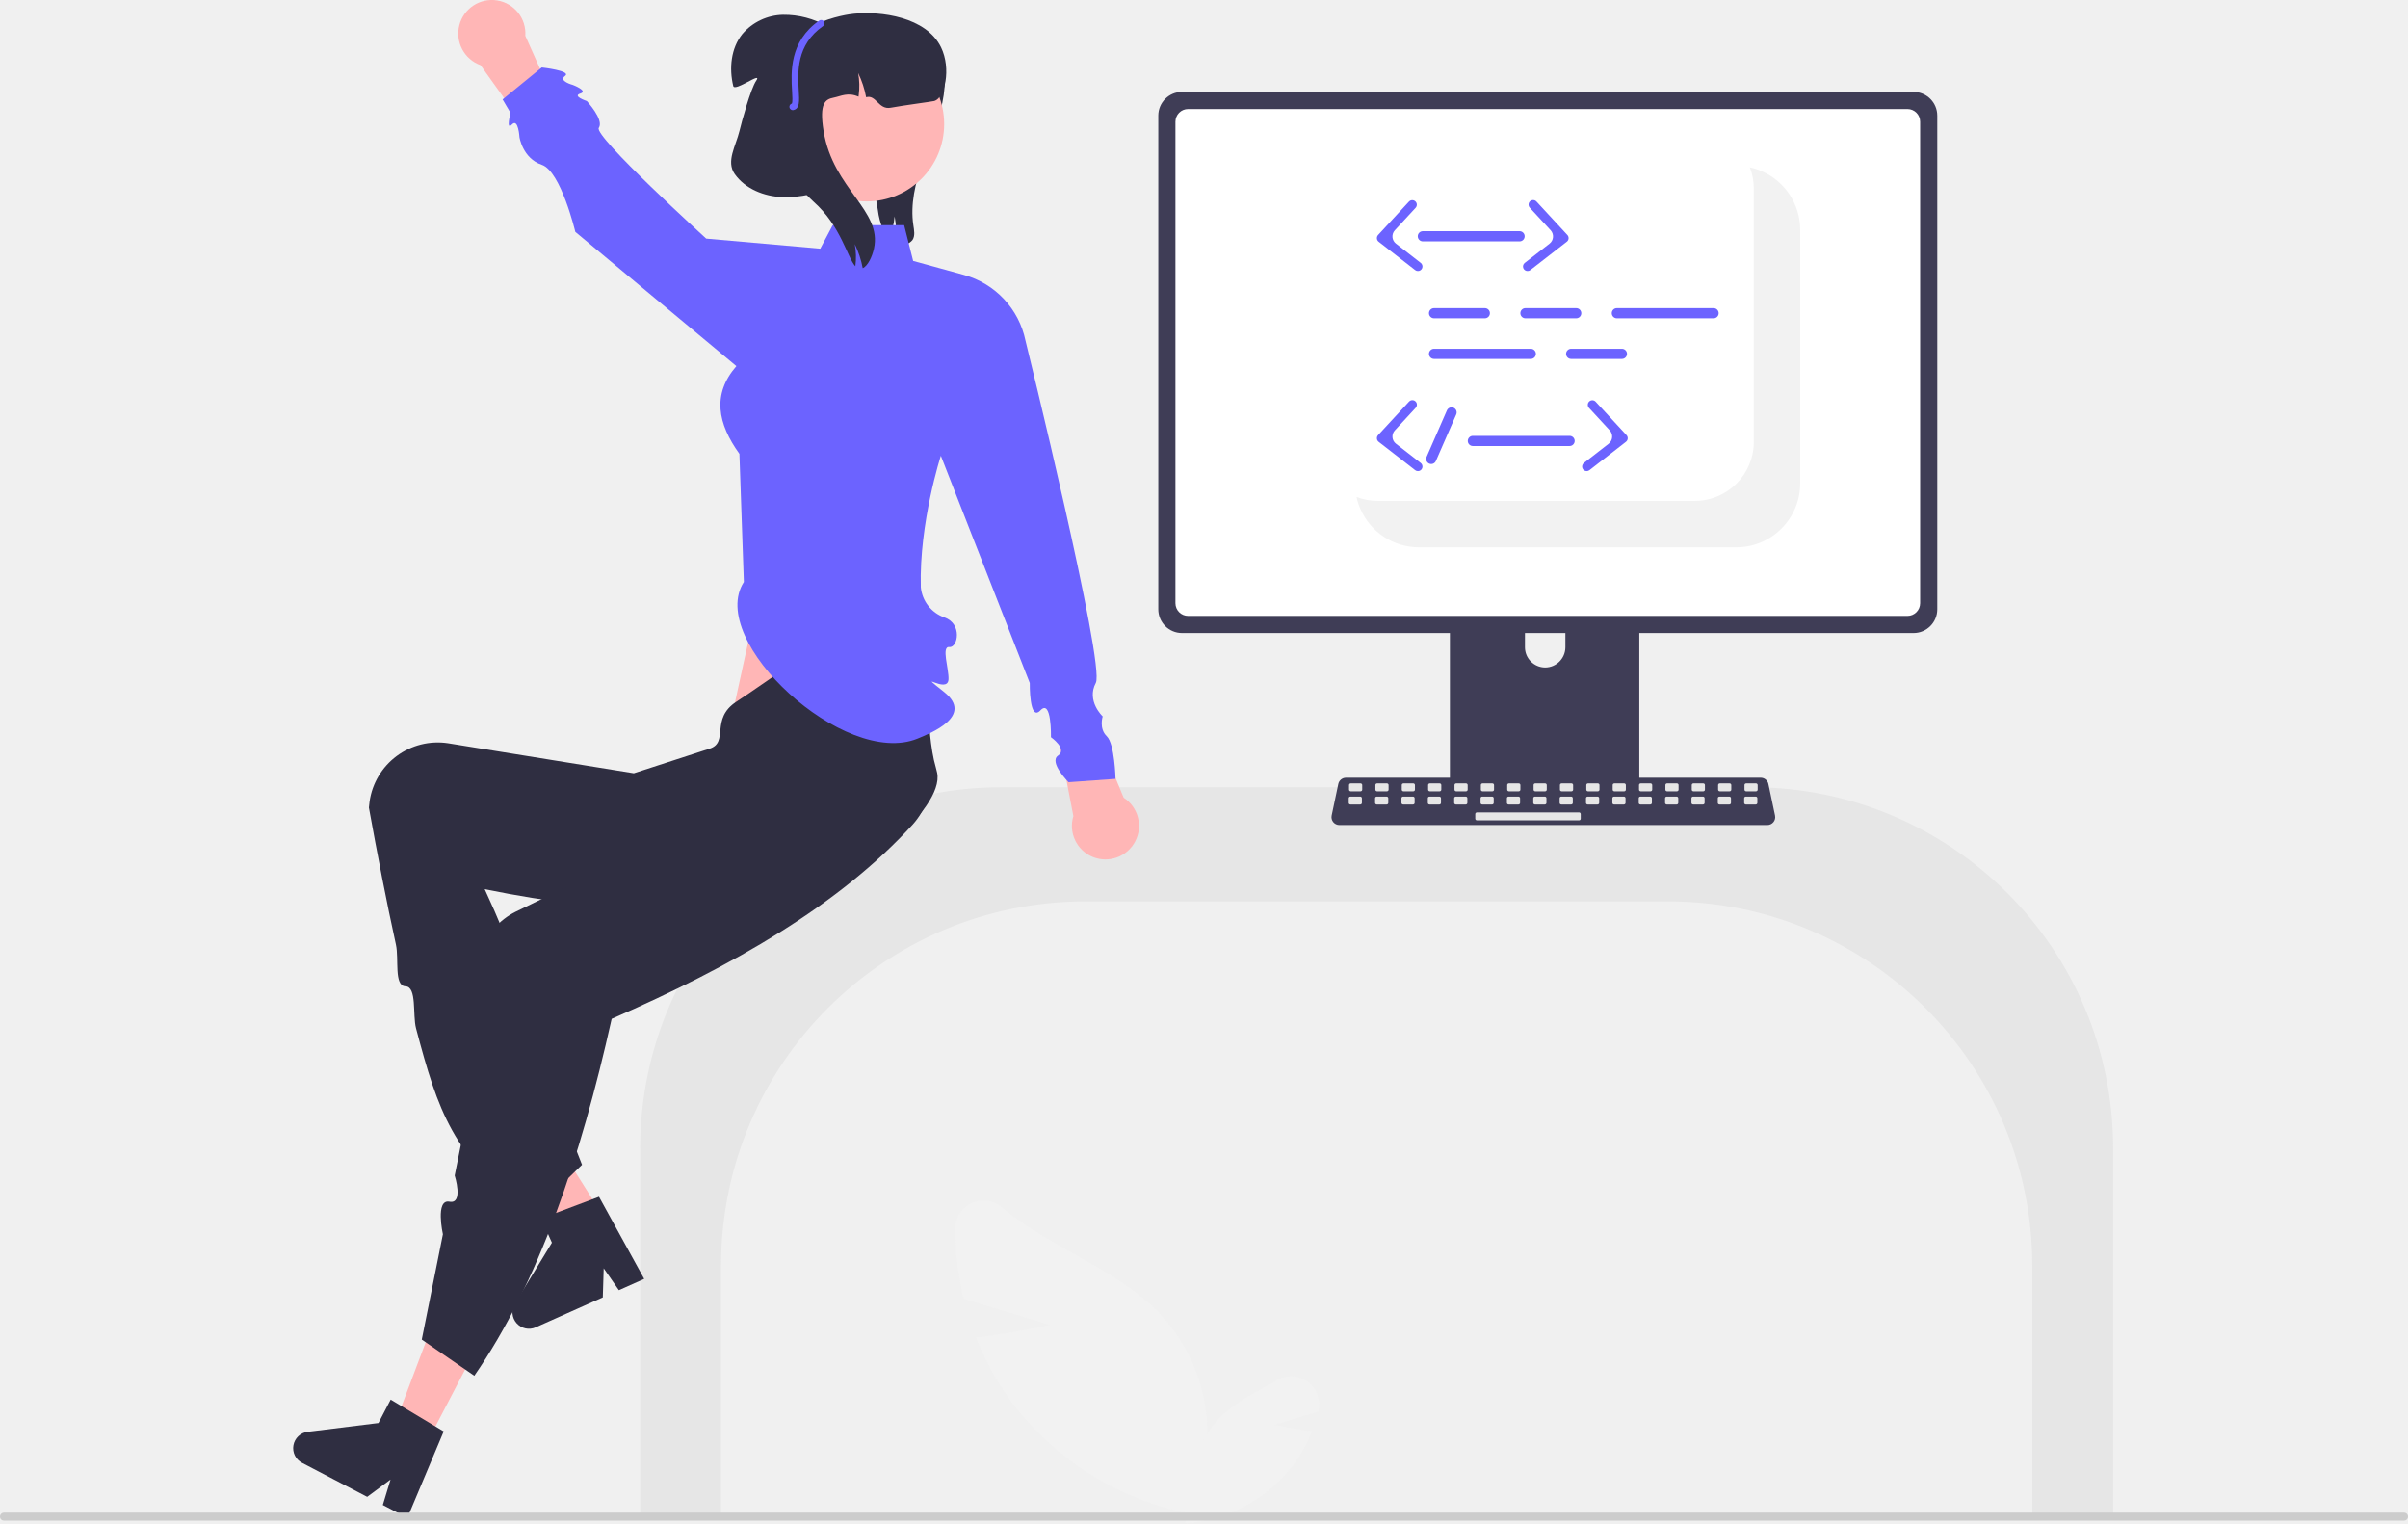
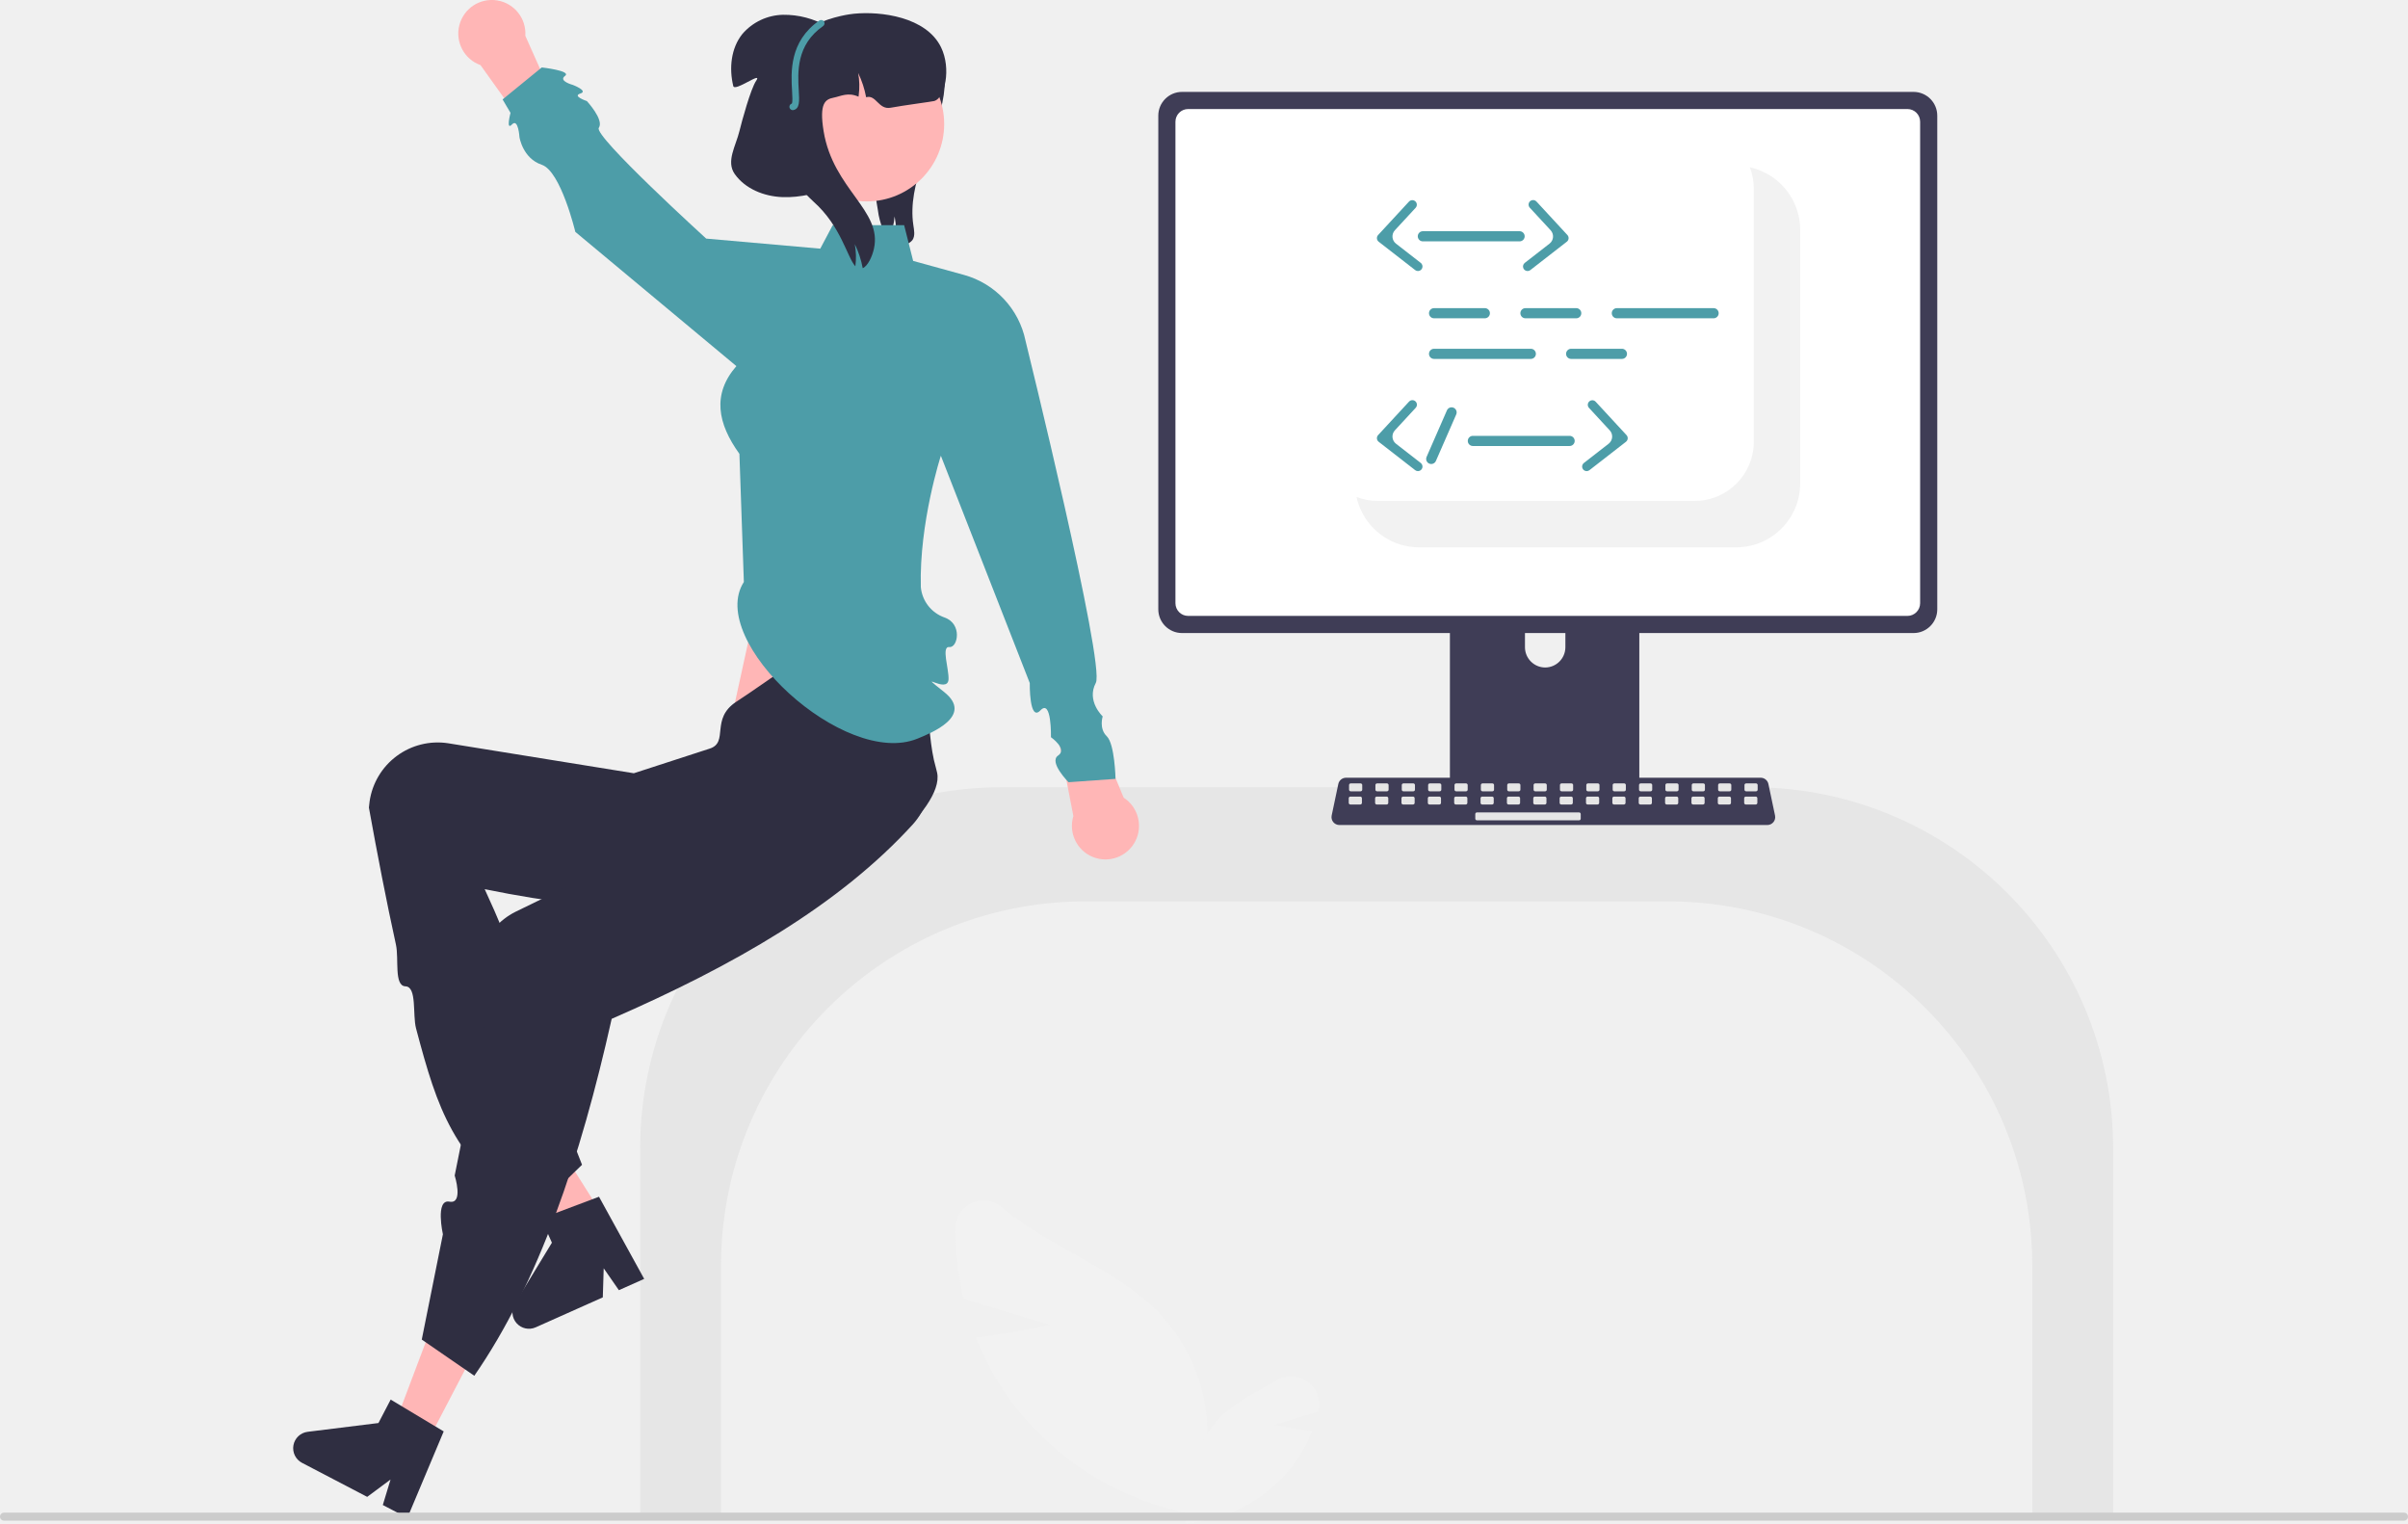
<svg xmlns="http://www.w3.org/2000/svg" data-name="Layer 1" width="717.67" height="453.964" viewBox="0 0 717.67 453.964">
  <path d="M527.601,309.438a3.827,3.827,0,0,1-4.314,1.257,5.829,5.829,0,0,1-.679-.248,28.826,28.826,0,0,0-.367-7.989,21.362,21.362,0,0,1-1.64,6.57,8.911,8.911,0,0,1-1.76-2.513,22.425,22.425,0,0,1-1.603-6.046c-1.204-7.088-2.393-14.462-.428-21.389,2.879-10.119,11.957-17.393,15.749-27.211l1.868-1.677c3.198,5.445,3.339,12.212,2.036,18.387-1.297,6.187-3.909,11.994-5.975,17.96s-3.613,12.313-2.655,18.556C528.054,306.566,528.39,308.181,527.601,309.438Z" transform="translate(-255.6148 -237.9612)" fill="#2f2e41" />
  <polygon points="230.469 157.098 218.295 212.779 271.469 230.098 263.65 157.098 230.469 157.098" fill="#ffb6b6" />
  <path d="M861.314,690.559h24.096V580.09A107.653,107.653,0,0,0,777.879,472.559H553.94A107.653,107.653,0,0,0,446.41,580.09V690.559h24.096V615.09A108.654,108.654,0,0,1,579.036,506.559H752.783A108.654,108.654,0,0,1,861.314,615.09Z" transform="translate(-255.6148 -237.9612)" fill="#e6e6e6" />
  <path d="M568.509,632.767l-25.68-7.775a88.484,88.484,0,0,1-2.509-20.963,8.399,8.399,0,0,1,13.815-6.355c13.773,11.814,33.948,18.118,46.968,31.58a52.073,52.073,0,0,1,13.888,42.946l5.621,18.181a87.259,87.259,0,0,1-63.977-35.285,84.287,84.287,0,0,1-10.122-18.565C557.405,635.296,568.509,632.767,568.509,632.767Z" transform="translate(-255.6148 -237.9612)" fill="#f2f2f2" />
  <path d="M635.438,662.54l13.098-3.966q.025-.104.05-.209a8.409,8.409,0,0,0-12.483-9.094c-5.946,3.532-12.548,6.573-17.289,11.476a26.559,26.559,0,0,0-7.083,21.904l-2.867,9.273a44.505,44.505,0,0,0,32.63-17.996,42.989,42.989,0,0,0,5.162-9.469C641.101,663.83,635.438,662.54,635.438,662.54Z" transform="translate(-255.6148 -237.9612)" fill="#f2f2f2" />
  <path d="M741.463,391.091H690.458a2.721,2.721,0,0,0-2.717,2.724v80.574h56.447V393.815A2.723,2.723,0,0,0,741.463,391.091Zm-25.331,45.781a6.051,6.051,0,0,1-6.023-6.023v-9.293a6.023,6.023,0,0,1,12.046,0v9.293a6.051,6.051,0,0,1-6.023,6.023Z" transform="translate(-255.6148 -237.9612)" fill="#3f3d56" />
  <path d="M825.924,265.347H607.895a7.078,7.078,0,0,0-7.066,7.066V419.54a7.073,7.073,0,0,0,7.066,7.066h218.029a7.073,7.073,0,0,0,7.066-7.066V272.413A7.078,7.078,0,0,0,825.924,265.347Z" transform="translate(-255.6148 -237.9612)" fill="#3f3d56" />
  <path d="M824.104,270.45H609.717a3.787,3.787,0,0,0-3.779,3.787V417.718a3.786,3.786,0,0,0,3.779,3.779H824.104a3.786,3.786,0,0,0,3.779-3.779V274.237A3.787,3.787,0,0,0,824.104,270.45Z" transform="translate(-255.6148 -237.9612)" fill="#fff" />
  <path d="M687.565,471.812v7.774a1.523,1.523,0,0,0,1.52,1.52h53.758a1.527,1.527,0,0,0,1.52-1.52V471.812Z" transform="translate(-255.6148 -237.9612)" fill="#3f3d56" />
  <path d="M782.345,483.811H654.796a2.346,2.346,0,0,1-2.296-2.83l1.979-9.4a2.356,2.356,0,0,1,2.296-1.863H780.366a2.356,2.356,0,0,1,2.296,1.863l1.979,9.4a2.346,2.346,0,0,1-2.296,2.83Z" transform="translate(-255.6148 -237.9612)" fill="#3f3d56" />
  <rect x="402.066" y="233.45" width="3.928" height="2.357" rx="0.488" fill="#e6e6e6" />
  <rect x="409.923" y="233.45" width="3.928" height="2.357" rx="0.488" fill="#e6e6e6" />
  <rect x="417.779" y="233.45" width="3.928" height="2.357" rx="0.488" fill="#e6e6e6" />
  <rect x="425.636" y="233.45" width="3.928" height="2.357" rx="0.488" fill="#e6e6e6" />
  <rect x="433.493" y="233.45" width="3.928" height="2.357" rx="0.488" fill="#e6e6e6" />
  <rect x="441.35" y="233.45" width="3.928" height="2.357" rx="0.488" fill="#e6e6e6" />
  <rect x="449.207" y="233.45" width="3.928" height="2.357" rx="0.488" fill="#e6e6e6" />
  <rect x="457.063" y="233.45" width="3.928" height="2.357" rx="0.488" fill="#e6e6e6" />
  <rect x="464.92" y="233.45" width="3.928" height="2.357" rx="0.488" fill="#e6e6e6" />
  <rect x="472.777" y="233.45" width="3.928" height="2.357" rx="0.488" fill="#e6e6e6" />
  <rect x="480.634" y="233.45" width="3.928" height="2.357" rx="0.488" fill="#e6e6e6" />
  <rect x="488.49" y="233.45" width="3.928" height="2.357" rx="0.488" fill="#e6e6e6" />
  <rect x="496.347" y="233.45" width="3.928" height="2.357" rx="0.488" fill="#e6e6e6" />
  <rect x="504.204" y="233.45" width="3.928" height="2.357" rx="0.488" fill="#e6e6e6" />
  <rect x="512.061" y="233.45" width="3.928" height="2.357" rx="0.488" fill="#e6e6e6" />
  <rect x="519.917" y="233.45" width="3.928" height="2.357" rx="0.488" fill="#e6e6e6" />
  <rect x="401.973" y="237.378" width="3.928" height="2.357" rx="0.488" fill="#e6e6e6" />
  <rect x="409.83" y="237.378" width="3.928" height="2.357" rx="0.488" fill="#e6e6e6" />
  <rect x="417.687" y="237.378" width="3.928" height="2.357" rx="0.488" fill="#e6e6e6" />
  <rect x="425.543" y="237.378" width="3.928" height="2.357" rx="0.488" fill="#e6e6e6" />
  <rect x="433.4" y="237.378" width="3.928" height="2.357" rx="0.488" fill="#e6e6e6" />
  <rect x="441.257" y="237.378" width="3.928" height="2.357" rx="0.488" fill="#e6e6e6" />
  <rect x="449.114" y="237.378" width="3.928" height="2.357" rx="0.488" fill="#e6e6e6" />
  <rect x="456.97" y="237.378" width="3.928" height="2.357" rx="0.488" fill="#e6e6e6" />
  <rect x="464.827" y="237.378" width="3.928" height="2.357" rx="0.488" fill="#e6e6e6" />
  <rect x="472.684" y="237.378" width="3.928" height="2.357" rx="0.488" fill="#e6e6e6" />
  <rect x="480.541" y="237.378" width="3.928" height="2.357" rx="0.488" fill="#e6e6e6" />
  <rect x="488.398" y="237.378" width="3.928" height="2.357" rx="0.488" fill="#e6e6e6" />
  <rect x="496.254" y="237.378" width="3.928" height="2.357" rx="0.488" fill="#e6e6e6" />
  <rect x="504.111" y="237.378" width="3.928" height="2.357" rx="0.488" fill="#e6e6e6" />
  <rect x="511.968" y="237.378" width="3.928" height="2.357" rx="0.488" fill="#e6e6e6" />
  <rect x="519.825" y="237.378" width="3.928" height="2.357" rx="0.488" fill="#e6e6e6" />
  <rect x="439.686" y="242.092" width="31.427" height="2.357" rx="0.488" fill="#e6e6e6" />
  <path d="M792.138,306.469v75.52a19.073,19.073,0,0,1-19.07,19.07h-94.52a19.081,19.081,0,0,1-17.51-11.49,17.984,17.984,0,0,1-1.13-3.51,17.367,17.367,0,0,0,6.3,1.17h94.52a17.605,17.605,0,0,0,17.58-17.58v-75.52a17.368,17.368,0,0,0-1.17-6.3,17.988,17.988,0,0,1,3.51,1.13A19.081,19.081,0,0,1,792.138,306.469Z" transform="translate(-255.6148 -237.9612)" fill="#f2f2f2" />
  <polygon points="183.897 368.973 174.522 374.778 146.903 340.828 160.739 332.262 183.897 368.973" fill="#ffb6b6" />
  <path d="M447.605,619.06l-7.541,3.367-4.524-6.519-.269,8.659-20.001,8.929a4.924,4.924,0,0,1-6.214-7.056l11.048-18.162-3.213-7.198,17.248-6.497Z" transform="translate(-255.6148 -237.9612)" fill="#2f2e41" />
  <path d="M413.25,600.403l15.834-15.344c-11.764-29.029-12.704-47.022-29.012-82.131,38.693,7.914,66.356,7.433,98.356.337,10.833-2.365,38.786-23.956,36.487-35.027q-.161-.776-.381-1.538c-3.435-11.711-1.016-29.646-8.451-42.642-13.755-5.186-34.653,12.326-51,23-7.883,5.147-2.112,12.161-8,14l-22.569,7.326-55.373-8.943a20.511,20.511,0,0,0-23.376,17.359q-.141.902-.204,1.813c2.548,14.103,5.204,27.837,8.063,40.873.923,4.208-.635,12.275,2.836,12.395s2.073,8.464,3.154,12.543C386.269,569.54,390.477,581.694,413.25,600.403Z" transform="translate(-255.6148 -237.9612)" fill="#2f2e41" />
  <polygon points="127.329 429.745 117.562 424.647 133.015 383.711 147.43 391.235 127.329 429.745" fill="#ffb6b6" />
  <path d="M381.316,637.145l15.661,10.783c19.195-27.76,31.658-64.854,40.939-106.36,36.139-15.765,67.761-33.801,89.796-57.993a20.915,20.915,0,0,0-1.209-29.095q-.578-.542-1.196-1.039c-9.545-7.603-30.743-3.228-44.292-9.583l-24.204,33.5,2.782,7.803-8.42,4.099-7.109,3.461-8.138,3.962L409.248,509.669a20.484,20.484,0,0,0-9.089,27.629q.404.818.878,1.6l-9.908,49.36s2.726,8.593-1.563,7.789-1.952,9.725-1.952,9.725Z" transform="translate(-255.6148 -237.9612)" fill="#2f2e41" />
  <path d="M377.029,690.267l-7.321-3.821,2.301-7.594-6.955,5.165-19.418-10.135a4.924,4.924,0,0,1,1.673-9.252l21.096-2.616,3.647-6.988,15.802,9.486Z" transform="translate(-255.6148 -237.9612)" fill="#2f2e41" />
  <path d="M590.506,475.665l-11.423-27.606-9,5,5.435,28.082a10.001,10.001,0,1,0,14.988-5.476Z" transform="translate(-255.6148 -237.9612)" fill="#ffb6b6" />
  <path d="M398.823,257.368l17.381,24.3,7.633-6.909L412.18,248.638a10.001,10.001,0,1,0-13.357,8.73Z" transform="translate(-255.6148 -237.9612)" fill="#ffb6b6" />
-   <path d="M477.312,411.382c-11.274,17.486,30.028,55.586,51.772,46.677,3.807-1.56,16.904-6.713,7.952-13.856s1.038.851,1.274-3.799c.158-3.109-2.249-9.929.262-9.637s3.953-6.971-1.517-8.822a10.618,10.618,0,0,1-7-9c-.523-19.167,5.968-39.177,5.968-39.177l26.498,67.735s-.196,11.719,3.183,8.137,3.133,8.009,3.133,8.009,5.025,3.507,2.135,5.458,3.111,7.952,3.111,7.952l14-1s-.219-10.4-2.61-12.7-1.216-5.919-1.216-5.919-4.928-4.584-2.051-9.983-20.951-101.961-20.951-101.961a25.72,25.72,0,0,0-18.366-19.62l-15.121-4.163-2.685-10.653H503.792l-3.709,7-34-3s-33.643-30.61-32-33-3.573-7.986-3.573-7.986-4.454-1.458-1.941-2.236-2.237-2.578-2.237-2.578-4.4-1.156-2.325-2.678-6.925-2.522-6.925-2.522l-11.677,9.528,2.36,4.002s-1.439,5.449.439,3.46,2.232,3.784,2.232,3.784.959,6.322,6.646,8.227,10,20,10,20l48,40c-7.311,8.391-5.571,17.166.906,26.142Z" transform="translate(-255.6148 -237.9612)" fill="#6c63ff" />
+   <path d="M477.312,411.382c-11.274,17.486,30.028,55.586,51.772,46.677,3.807-1.56,16.904-6.713,7.952-13.856s1.038.851,1.274-3.799c.158-3.109-2.249-9.929.262-9.637s3.953-6.971-1.517-8.822a10.618,10.618,0,0,1-7-9c-.523-19.167,5.968-39.177,5.968-39.177l26.498,67.735s-.196,11.719,3.183,8.137,3.133,8.009,3.133,8.009,5.025,3.507,2.135,5.458,3.111,7.952,3.111,7.952l14-1s-.219-10.4-2.61-12.7-1.216-5.919-1.216-5.919-4.928-4.584-2.051-9.983-20.951-101.961-20.951-101.961a25.72,25.72,0,0,0-18.366-19.62l-15.121-4.163-2.685-10.653H503.792l-3.709,7-34-3s-33.643-30.61-32-33-3.573-7.986-3.573-7.986-4.454-1.458-1.941-2.236-2.237-2.578-2.237-2.578-4.4-1.156-2.325-2.678-6.925-2.522-6.925-2.522l-11.677,9.528,2.36,4.002s-1.439,5.449.439,3.46,2.232,3.784,2.232,3.784.959,6.322,6.646,8.227,10,20,10,20l48,40c-7.311,8.391-5.571,17.166.906,26.142Z" transform="translate(-255.6148 -237.9612)" fill="#4d9da8" />
  <circle cx="258.343" cy="36.964" r="23.056" fill="#ffb6b6" />
  <path d="M534.083,268.059c-.59.17-9.25,1.3-13,2-3.68.69-4.32-4-7.33-3.12a.127.127,0,0,0-.01-.06,28.344,28.344,0,0,0-2.37-7.17,21.178,21.178,0,0,1,.17,6.6.984.984,0,0,1-.02.17c-.01.1-.03.19-.04.29-3.18-1.4-5.2-.15-7.4.29-2.46.49-4.38,1.57-3,10,2.83,17.34,17.55,23.53,15,35-.5,2.27-1.76,5.11-3.34,5.82a28.344,28.344,0,0,0-2.37-7.17,21.178,21.178,0,0,1,.17,6.6c-2.45-2.65-4.22-11.91-12.46-19.25-2.03-1.8-12.2-12.48-13.42-15a32.136,32.136,0,0,1,.54,6.11,29.416,29.416,0,0,1-.28,4.1,1.151,1.151,0,0,1-.03.26c-.01.16-.04.3-.06.45-.02.17-.05.33-.08.5-3.33-.48-6.28-1.06-7.67-2.42-6.76-6.58,1.49-19.4,6-31,6.45-16.61,25.18-18.82,27-19,8.02-.81,21.57.91,26,10C539.183,258.429,537.203,267.159,534.083,268.059Z" transform="translate(-255.6148 -237.9612)" fill="#2f2e41" />
  <path d="M485.468,271.808l16.701-25.98a25.612,25.612,0,0,0-13.188-3.46,16.419,16.419,0,0,0-12.109,5.711c-3.411,4.239-3.996,10.232-2.718,15.521C474.595,265.427,483,259,481,262c-1.642,2.349-4.327,12.222-5,15-1.084,4.472-4.063,9.062-1.409,12.821,3.139,4.444,8.74,6.654,14.177,6.878s10.788-1.282,15.954-2.989Z" transform="translate(-255.6148 -237.9612)" fill="#2f2e41" />
-   <path d="M491.886,270.783a1,1,0,0,1-.273-1.962c.262-.433.155-2.253.068-3.725-.325-5.524-.87-14.769,8.106-21.01a1.0 1,0,0,1,1.142,1.642c-8.055,5.601-7.571,13.815-7.251,19.25.183,3.107.315,5.352-1.57,5.779A.994.994,0,0,1,491.886,270.783Z" transform="translate(-255.6148 -237.9612)" fill="#6c63ff" />
+   <path d="M491.886,270.783a1,1,0,0,1-.273-1.962c.262-.433.155-2.253.068-3.725-.325-5.524-.87-14.769,8.106-21.01a1.0 1,0,0,1,1.142,1.642c-8.055,5.601-7.571,13.815-7.251,19.25.183,3.107.315,5.352-1.57,5.779A.994.994,0,0,1,491.886,270.783Z" transform="translate(-255.6148 -237.9612)" fill="#4d9da8" />
  <path d="M255.615,689.912a1.186,1.186,0,0,0,1.183,1.19H972.095a1.19,1.19,0,0,0,0-2.38h-715.29a1.186,1.186,0,0,0-1.19,1.183Z" transform="translate(-255.6148 -237.9612)" fill="#ccc" />
-   <path d="M698.15,332.811H683.017a1.513,1.513,0,0,1,0-3.026h15.132a1.513,1.513,0,0,1,0,3.026Z" transform="translate(-255.6148 -237.9612)" fill="#6c63ff" />
-   <path d="M725.387,332.811H710.255a1.513,1.513,0,1,1,0-3.026h15.132a1.513,1.513,0,1,1,0,3.026Z" transform="translate(-255.6148 -237.9612)" fill="#6c63ff" />
-   <path d="M739.006,344.916H723.874a1.513,1.513,0,1,1,0-3.026h15.132a1.513,1.513,0,1,1,0,3.026Z" transform="translate(-255.6148 -237.9612)" fill="#6c63ff" />
-   <path d="M711.852,344.916H683.017a1.513,1.513,0,0,1,0-3.026H711.852a1.513,1.513,0,0,1,0,3.026Z" transform="translate(-255.6148 -237.9612)" fill="#6c63ff" />
-   <path d="M766.327,332.811H737.493a1.513,1.513,0,0,1,0-3.026h28.834a1.513,1.513,0,1,1,0,3.026Z" transform="translate(-255.6148 -237.9612)" fill="#6c63ff" />
-   <path d="M708.509,309.887H679.675a1.513,1.513,0,1,1,0-3.026h28.834a1.513,1.513,0,1,1,0,3.026Z" transform="translate(-255.6148 -237.9612)" fill="#6c63ff" />
-   <path d="M710.88,318.727a1.355,1.355,0,0,1-.832-2.425l7.383-5.739a2.714,2.714,0,0,0,.328-3.984l-6.199-6.711a1.355,1.355,0,1,1,1.99-1.839l9.205,9.965a1.355,1.355,0,0,1-.163,1.99l-10.881,8.458A1.351,1.351,0,0,1,710.88,318.727Z" transform="translate(-255.6148 -237.9612)" fill="#6c63ff" />
-   <path d="M678.216,318.727a1.355,1.355,0,0,0,.832-2.425l-7.383-5.739a2.714,2.714,0,0,1-.328-3.984l6.199-6.711a1.355,1.355,0,0,0-1.99-1.839l-9.205,9.965a1.355,1.355,0,0,0,.163,1.99l10.881,8.458A1.351,1.351,0,0,0,678.216,318.727Z" transform="translate(-255.6148 -237.9612)" fill="#6c63ff" />
-   <path d="M723.416,370.867H694.581a1.513,1.513,0,0,1,0-3.026h28.834a1.513,1.513,0,0,1,0,3.026Z" transform="translate(-255.6148 -237.9612)" fill="#6c63ff" />
-   <path d="M728.497,378.352a1.355,1.355,0,0,1-.832-2.425l7.383-5.739a2.714,2.714,0,0,0,.328-3.984l-6.199-6.711a1.355,1.355,0,0,1,1.99-1.839l9.205,9.965a1.355,1.355,0,0,1-.163,1.99l-10.881,8.458A1.351,1.351,0,0,1,728.497,378.352Z" transform="translate(-255.6148 -237.9612)" fill="#6c63ff" />
-   <path d="M678.216,378.352a1.355,1.355,0,0,0,.832-2.425l-7.383-5.739a2.714,2.714,0,0,1-.328-3.984l6.199-6.711a1.355,1.355,0,1,0-1.99-1.839l-9.205,9.965a1.355,1.355,0,0,0,.163,1.99l10.881,8.458A1.351,1.351,0,0,0,678.216,378.352Z" transform="translate(-255.6148 -237.9612)" fill="#6c63ff" />
-   <path d="M680.789,374.113l6.061-13.865a1.513,1.513,0,0,1,2.773,1.212l-6.061,13.865a1.513,1.513,0,1,1-2.773-1.212Z" transform="translate(-255.6148 -237.9612)" fill="#6c63ff" />
+   <path d="M698.15,332.811H683.017a1.513,1.513,0,0,1,0-3.026h15.132a1.513,1.513,0,0,1,0,3.026Z" transform="translate(-255.6148 -237.9612)" fill="#4d9da8" />
+   <path d="M725.387,332.811H710.255a1.513,1.513,0,1,1,0-3.026h15.132a1.513,1.513,0,1,1,0,3.026Z" transform="translate(-255.6148 -237.9612)" fill="#4d9da8" />
+   <path d="M739.006,344.916H723.874a1.513,1.513,0,1,1,0-3.026h15.132a1.513,1.513,0,1,1,0,3.026Z" transform="translate(-255.6148 -237.9612)" fill="#4d9da8" />
+   <path d="M711.852,344.916H683.017a1.513,1.513,0,0,1,0-3.026H711.852a1.513,1.513,0,0,1,0,3.026Z" transform="translate(-255.6148 -237.9612)" fill="#4d9da8" />
+   <path d="M766.327,332.811H737.493a1.513,1.513,0,0,1,0-3.026h28.834a1.513,1.513,0,1,1,0,3.026Z" transform="translate(-255.6148 -237.9612)" fill="#4d9da8" />
+   <path d="M708.509,309.887H679.675a1.513,1.513,0,1,1,0-3.026h28.834a1.513,1.513,0,1,1,0,3.026Z" transform="translate(-255.6148 -237.9612)" fill="#4d9da8" />
+   <path d="M710.88,318.727a1.355,1.355,0,0,1-.832-2.425l7.383-5.739a2.714,2.714,0,0,0,.328-3.984l-6.199-6.711a1.355,1.355,0,1,1,1.99-1.839l9.205,9.965a1.355,1.355,0,0,1-.163,1.99l-10.881,8.458A1.351,1.351,0,0,1,710.88,318.727Z" transform="translate(-255.6148 -237.9612)" fill="#4d9da8" />
+   <path d="M678.216,318.727a1.355,1.355,0,0,0,.832-2.425l-7.383-5.739a2.714,2.714,0,0,1-.328-3.984l6.199-6.711a1.355,1.355,0,0,0-1.99-1.839l-9.205,9.965a1.355,1.355,0,0,0,.163,1.99l10.881,8.458A1.351,1.351,0,0,0,678.216,318.727Z" transform="translate(-255.6148 -237.9612)" fill="#4d9da8" />
+   <path d="M723.416,370.867H694.581a1.513,1.513,0,0,1,0-3.026h28.834a1.513,1.513,0,0,1,0,3.026Z" transform="translate(-255.6148 -237.9612)" fill="#4d9da8" />
+   <path d="M728.497,378.352a1.355,1.355,0,0,1-.832-2.425l7.383-5.739a2.714,2.714,0,0,0,.328-3.984l-6.199-6.711a1.355,1.355,0,0,1,1.99-1.839l9.205,9.965a1.355,1.355,0,0,1-.163,1.99l-10.881,8.458A1.351,1.351,0,0,1,728.497,378.352Z" transform="translate(-255.6148 -237.9612)" fill="#4d9da8" />
+   <path d="M678.216,378.352a1.355,1.355,0,0,0,.832-2.425l-7.383-5.739a2.714,2.714,0,0,1-.328-3.984l6.199-6.711a1.355,1.355,0,1,0-1.99-1.839l-9.205,9.965a1.355,1.355,0,0,0,.163,1.99l10.881,8.458A1.351,1.351,0,0,0,678.216,378.352Z" transform="translate(-255.6148 -237.9612)" fill="#4d9da8" />
+   <path d="M680.789,374.113l6.061-13.865a1.513,1.513,0,0,1,2.773,1.212l-6.061,13.865a1.513,1.513,0,1,1-2.773-1.212Z" transform="translate(-255.6148 -237.9612)" fill="#4d9da8" />
</svg>
